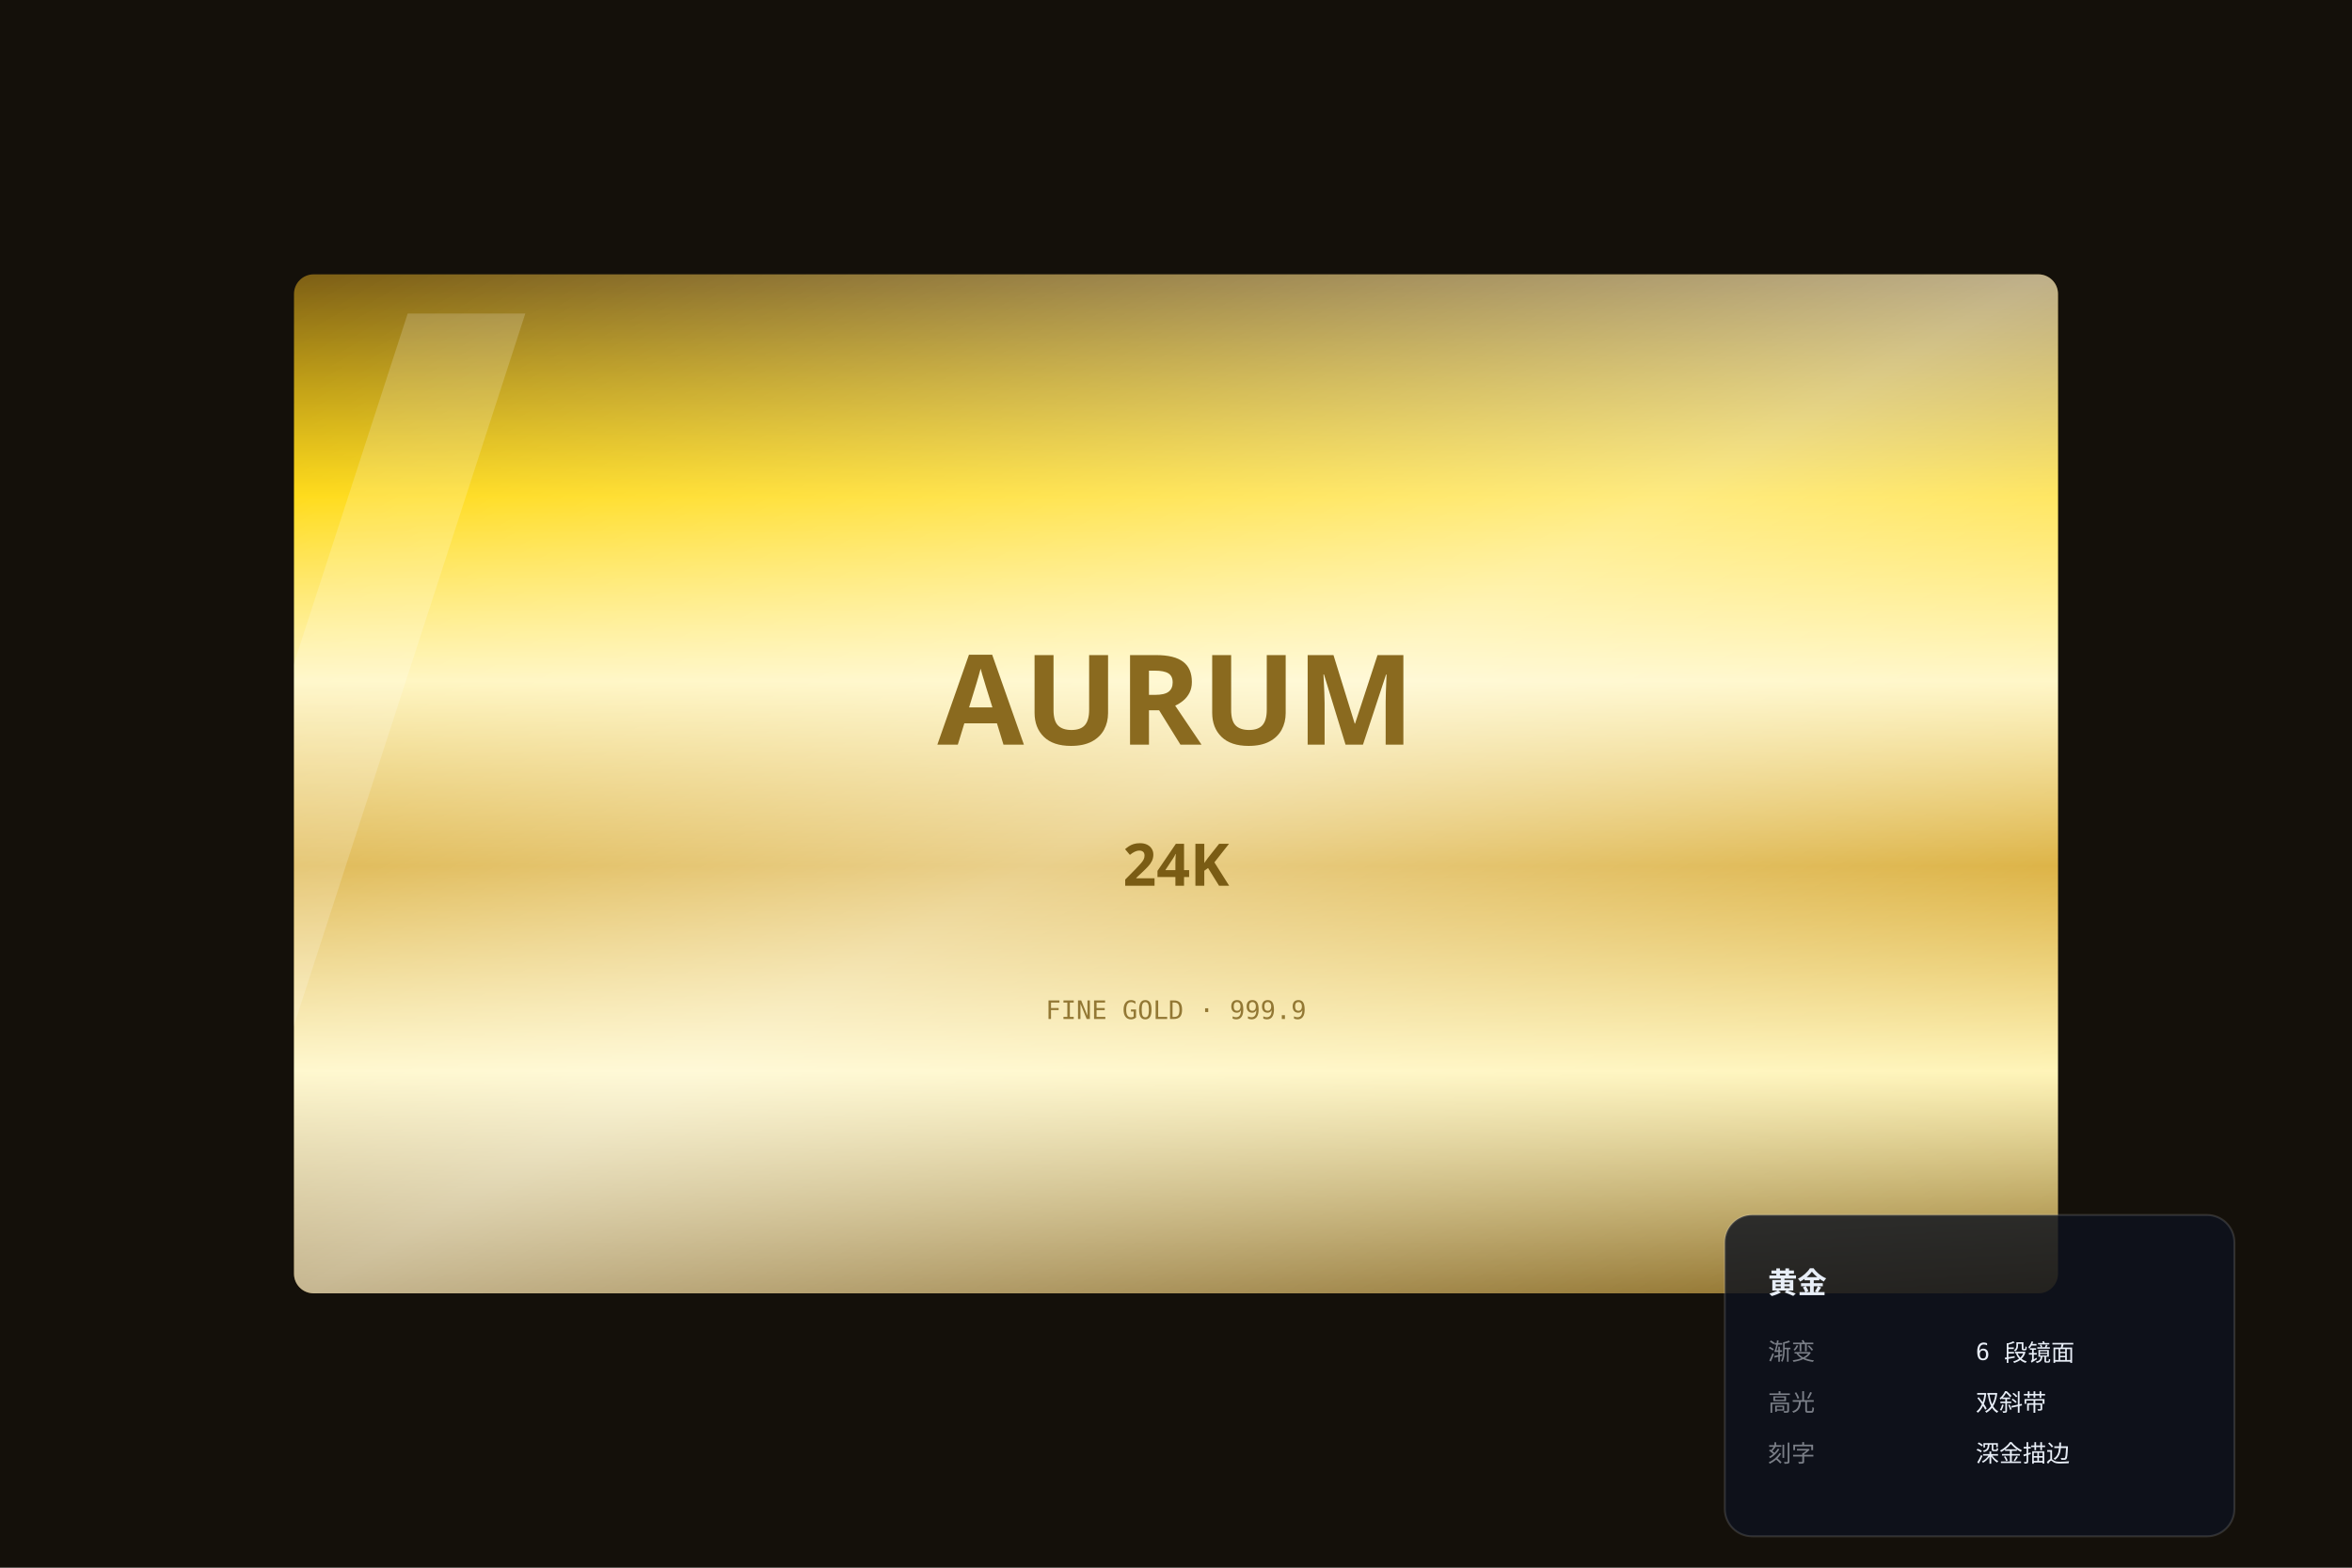
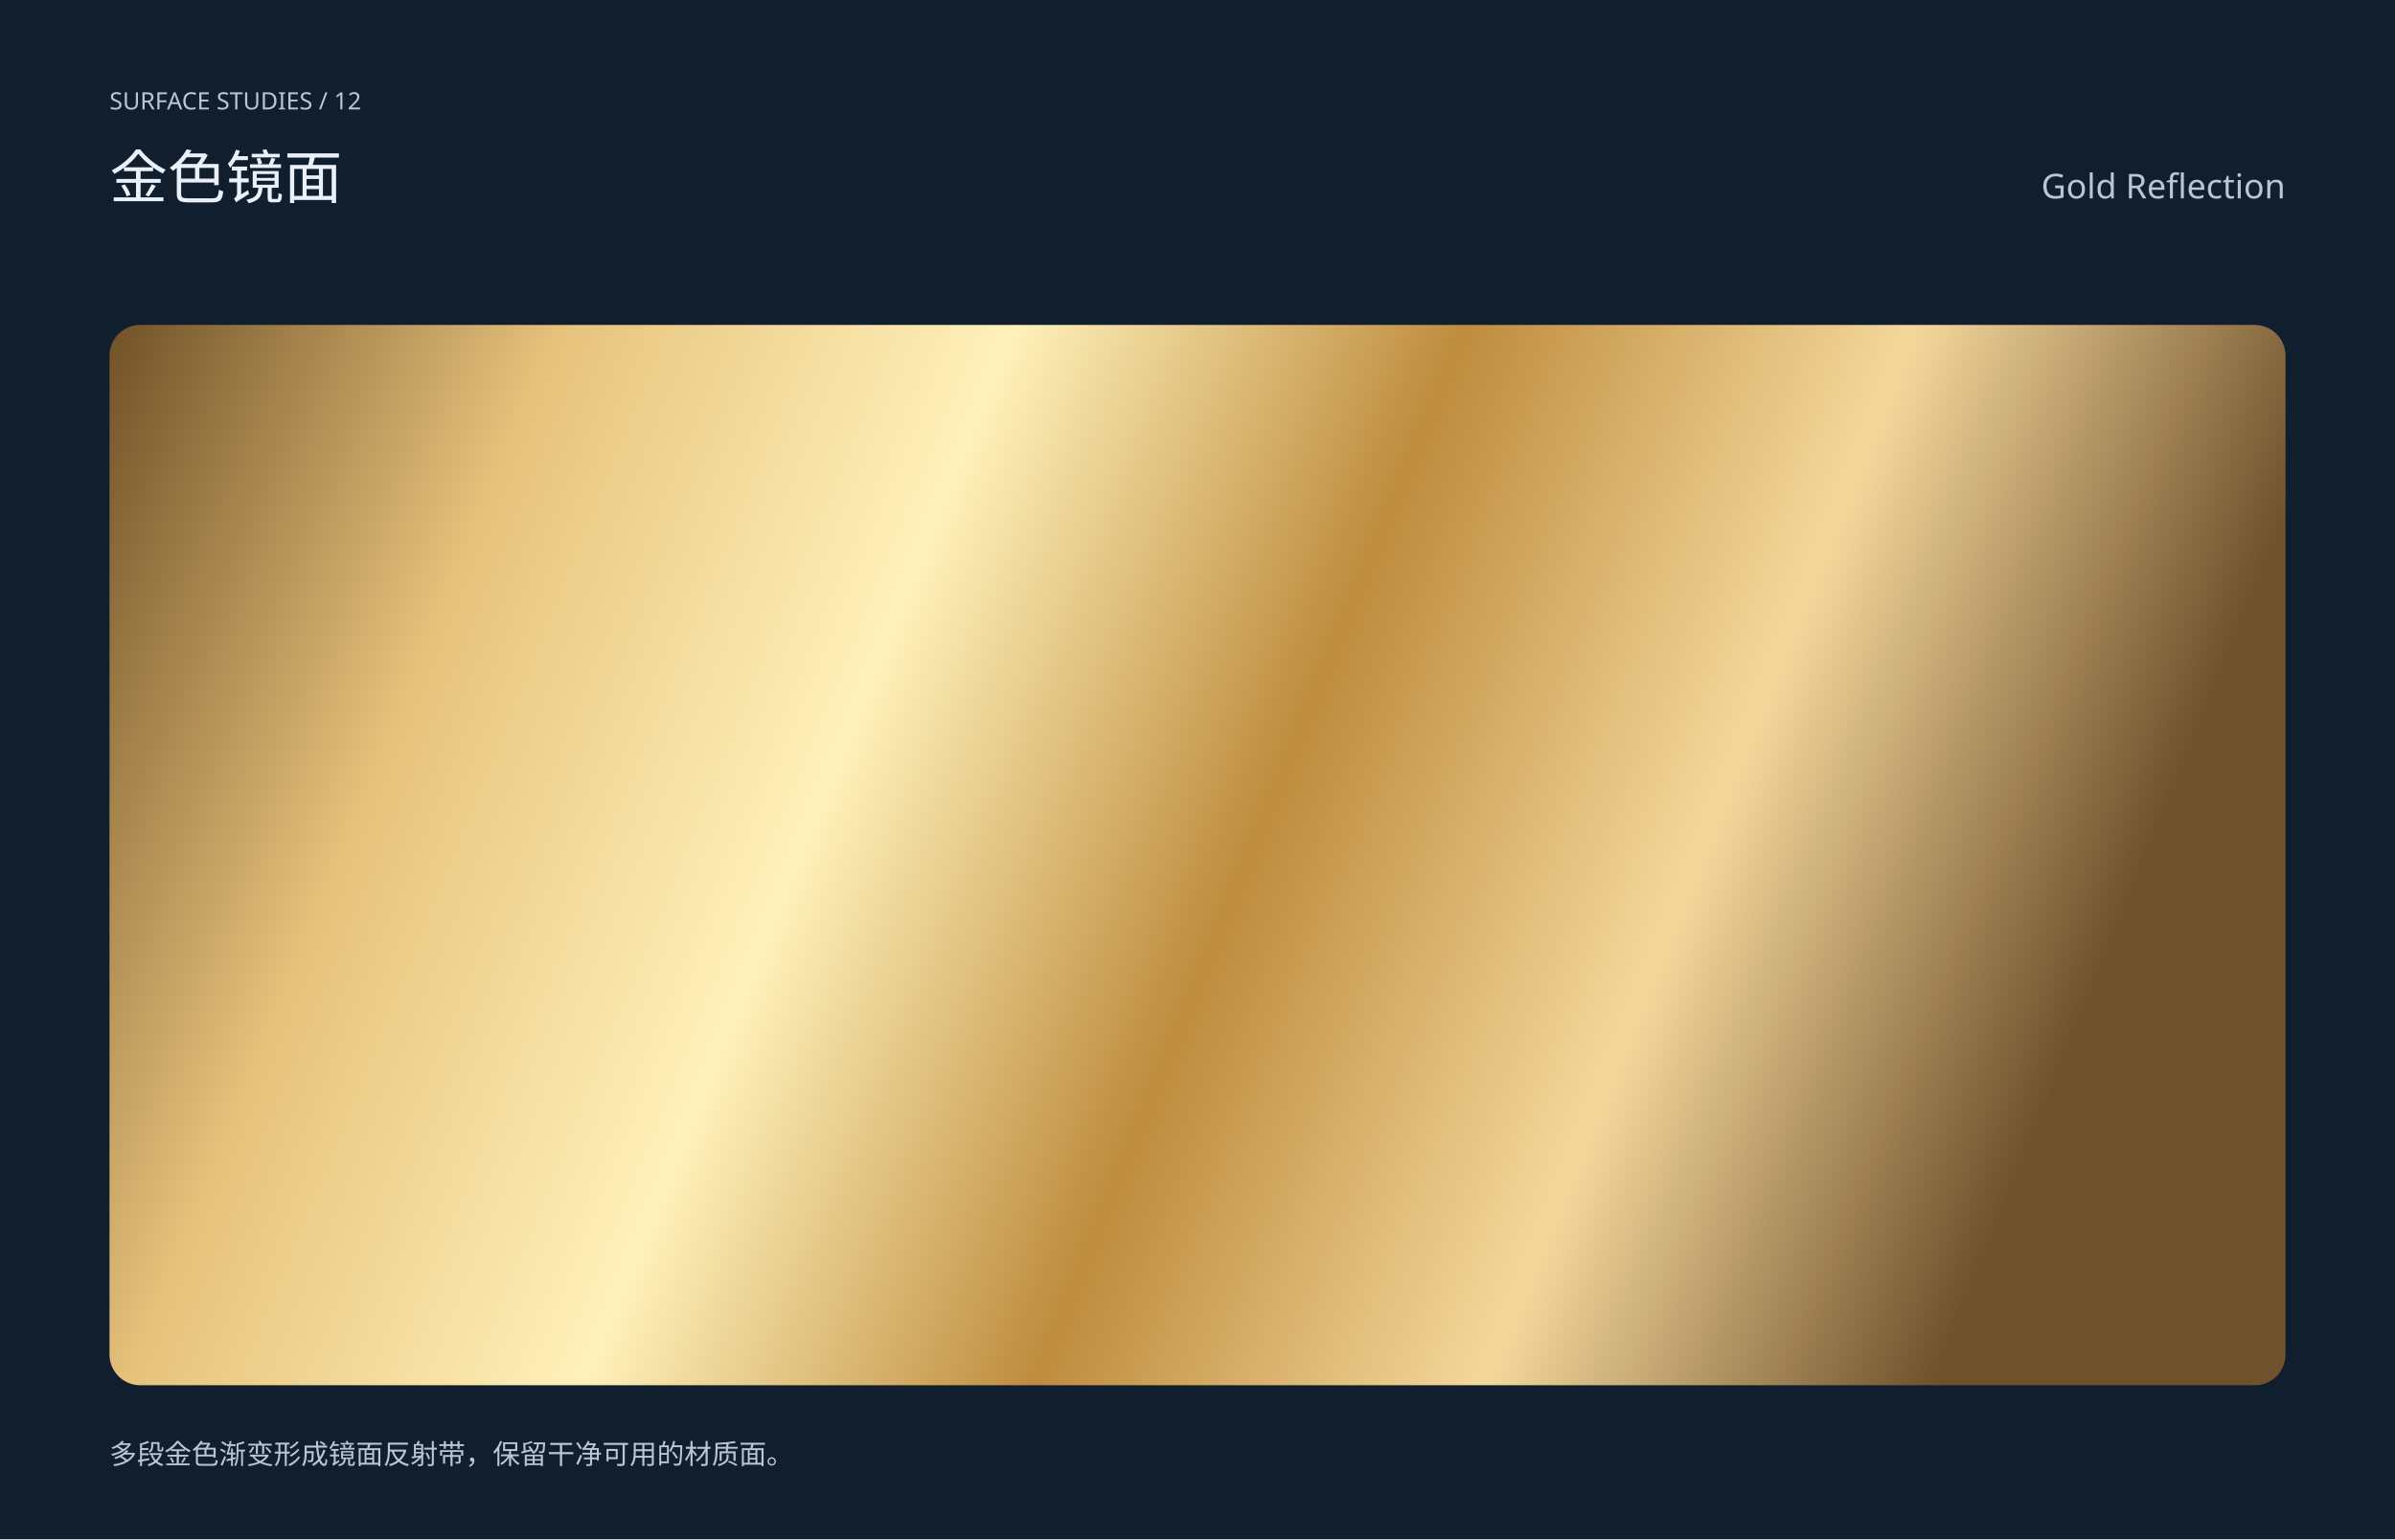
- <svg xmlns="http://www.w3.org/2000/svg" width="1200" height="800" viewBox="0 0 1200 800" font-family="PingFang SC, Hiragino Sans GB, Microsoft YaHei, sans-serif">
+ <svg xmlns="http://www.w3.org/2000/svg" width="1400" height="900" viewBox="0 0 1400 900" role="img" aria-labelledby="title desc" font-family="PingFang SC, Microsoft YaHei, sans-serif">
+   <rect x="0" y="0" width="1400" height="900" fill="#111e2d" />
+   <text x="64" y="64" font-size="14" fill="#b5c7d9" text-anchor="start">SURFACE STUDIES / 12</text>
+   <text x="64" y="116" font-size="34" fill="#e9f0fa" text-anchor="start">金色镜面</text>
+   <text x="1336" y="116" font-size="20" fill="#b5c7d9" text-anchor="end">Gold Reflection</text>
  <defs>
-     <linearGradient id="gold" x1="0" y1="0" x2="0" y2="1">
-       <stop offset="0" stop-color="#7a5c14" />
-       <stop offset="0.22" stop-color="#ffd700" />
-       <stop offset="0.4" stop-color="#fff3b0" />
-       <stop offset="0.58" stop-color="#d4a017" />
-       <stop offset="0.78" stop-color="#fff3b0" />
-       <stop offset="1" stop-color="#8a6a1f" />
-     </linearGradient>
-     <linearGradient id="gsh" x1="0" y1="0" x2="1" y2="1">
-       <stop offset="0" stop-color="#fff" stop-opacity="0" />
-       <stop offset="0.5" stop-color="#fff" stop-opacity="0.5" />
-       <stop offset="1" stop-color="#fff" stop-opacity="0" />
-     </linearGradient>
-     <clipPath id="plateClip">
-       <rect x="150" y="140" width="900" height="520" rx="10" />
+     <clipPath id="stage">
+       <rect x="64" y="190" width="1272" height="620" rx="18" />
    </clipPath>
  </defs>
-   <rect width="1200" height="800" fill="#14100a" />
-   <rect x="150" y="140" width="900" height="520" rx="10" fill="url(#gold)" />
-   <rect x="150" y="140" width="900" height="520" rx="10" fill="url(#gsh)" />
-   <text x="600" y="380" font-size="64" fill="#8a6a1f" text-anchor="middle" font-weight="900">AURUM</text>
-   <g clip-path="url(#plateClip)">
-     <rect x="260" y="160" width="60" height="480" fill="#fff" opacity="0.18" transform="skewX(-18)" />
+   <g clip-path="url(#stage)">
+     <defs>
+       <linearGradient id="metal" x1="0" y1="0" x2="1" y2=".2">
+         <stop offset="0" stop-color="#725328" />
+         <stop offset="0.2" stop-color="#e7c37c" />
+         <stop offset="0.4" stop-color="#fff1ba" />
+         <stop offset="0.6" stop-color="#be8c3e" />
+         <stop offset="0.8" stop-color="#f4d89b" />
+         <stop offset="1" stop-color="#70512d" />
+       </linearGradient>
+     </defs>
+     <rect x="64" y="190" width="1272" height="620" fill="url(#metal)" />
  </g>
-   <text x="600" y="452" font-size="30" fill="#7a5c14" text-anchor="middle" font-weight="700">24K</text>
-   <text x="600" y="520" font-size="13" fill="rgba(122,92,20,0.8)" text-anchor="middle" font-family="SFMono-Regular, Menlo, monospace">FINE GOLD · 999.9</text>
-   <rect x="880" y="620" width="260" height="164" rx="14" fill="rgba(13,18,30,0.82)" stroke="rgba(255,255,255,0.14)" />
-   <text x="902" y="660" font-size="15" fill="#e8eef7" text-anchor="start" font-weight="700">黄金</text>
-   <text x="902" y="694" font-size="12" fill="rgba(232,238,247,0.5)" text-anchor="start" font-family="SFMono-Regular, Menlo, monospace">渐变</text>
-   <text x="1008" y="694" font-size="12" fill="#e8eef7" text-anchor="start" font-family="SFMono-Regular, Menlo, monospace">6 段镜面</text>
-   <text x="902" y="720" font-size="12" fill="rgba(232,238,247,0.5)" text-anchor="start" font-family="SFMono-Regular, Menlo, monospace">高光</text>
-   <text x="1008" y="720" font-size="12" fill="#e8eef7" text-anchor="start" font-family="SFMono-Regular, Menlo, monospace">双斜带</text>
-   <text x="902" y="746" font-size="12" fill="rgba(232,238,247,0.5)" text-anchor="start" font-family="SFMono-Regular, Menlo, monospace">刻字</text>
-   <text x="1008" y="746" font-size="12" fill="#e8eef7" text-anchor="start" font-family="SFMono-Regular, Menlo, monospace">深金描边</text>
+   <text x="64" y="856" font-size="16" fill="#b5c7d9" text-anchor="start">多段金色渐变形成镜面反射带，保留干净可用的材质面。</text>
+   <style>@keyframes drift{50%{transform:translate(0,12px)}}@keyframes shine{50%{opacity:.75}}.drift{animation:drift 10s ease-in-out infinite}.shine{animation:shine 8s ease-in-out infinite}@media(prefers-reduced-motion:reduce){.drift,.shine{animation:none}}</style>
</svg>
